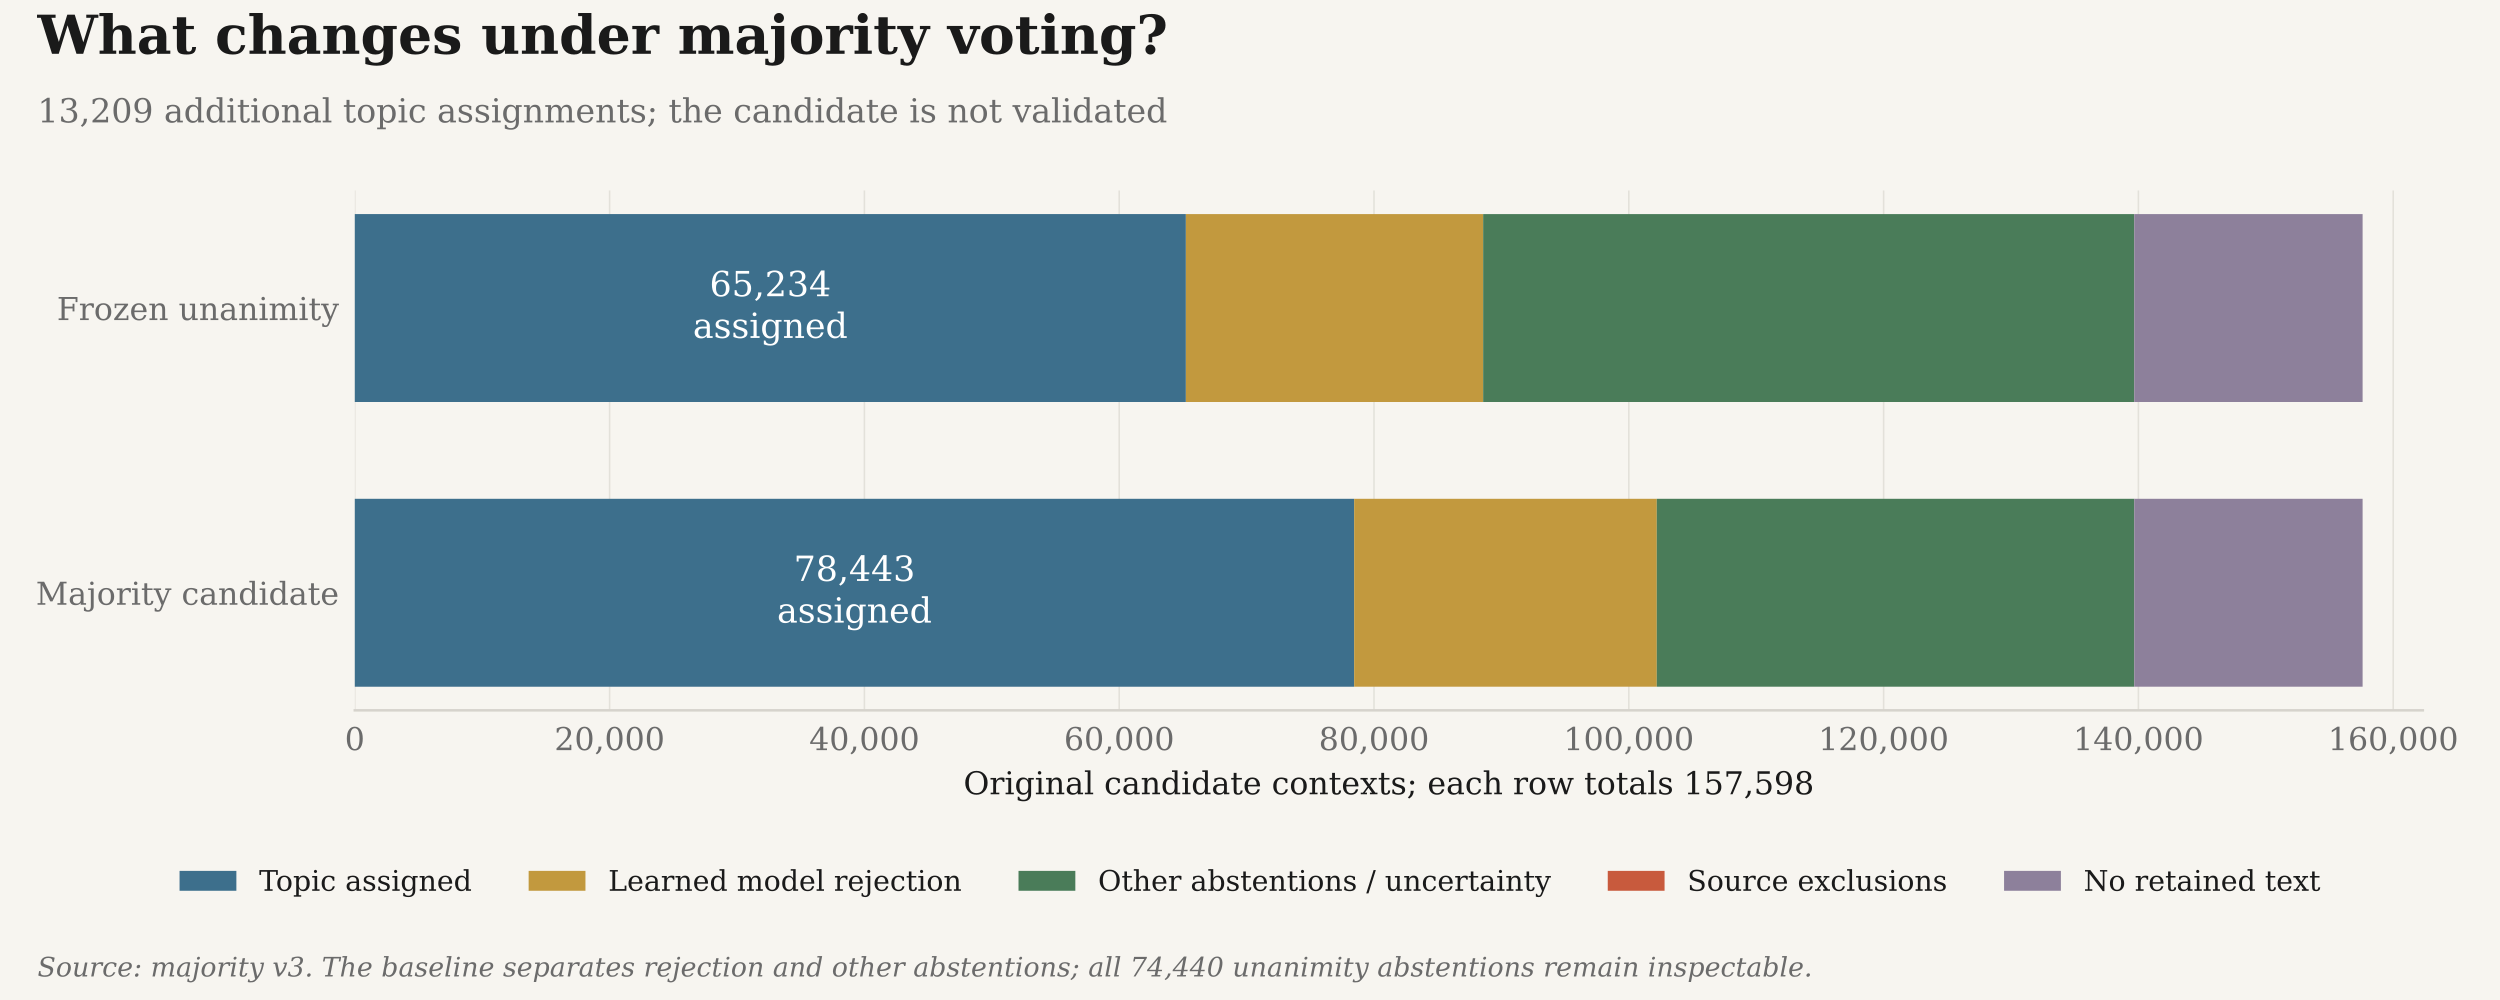
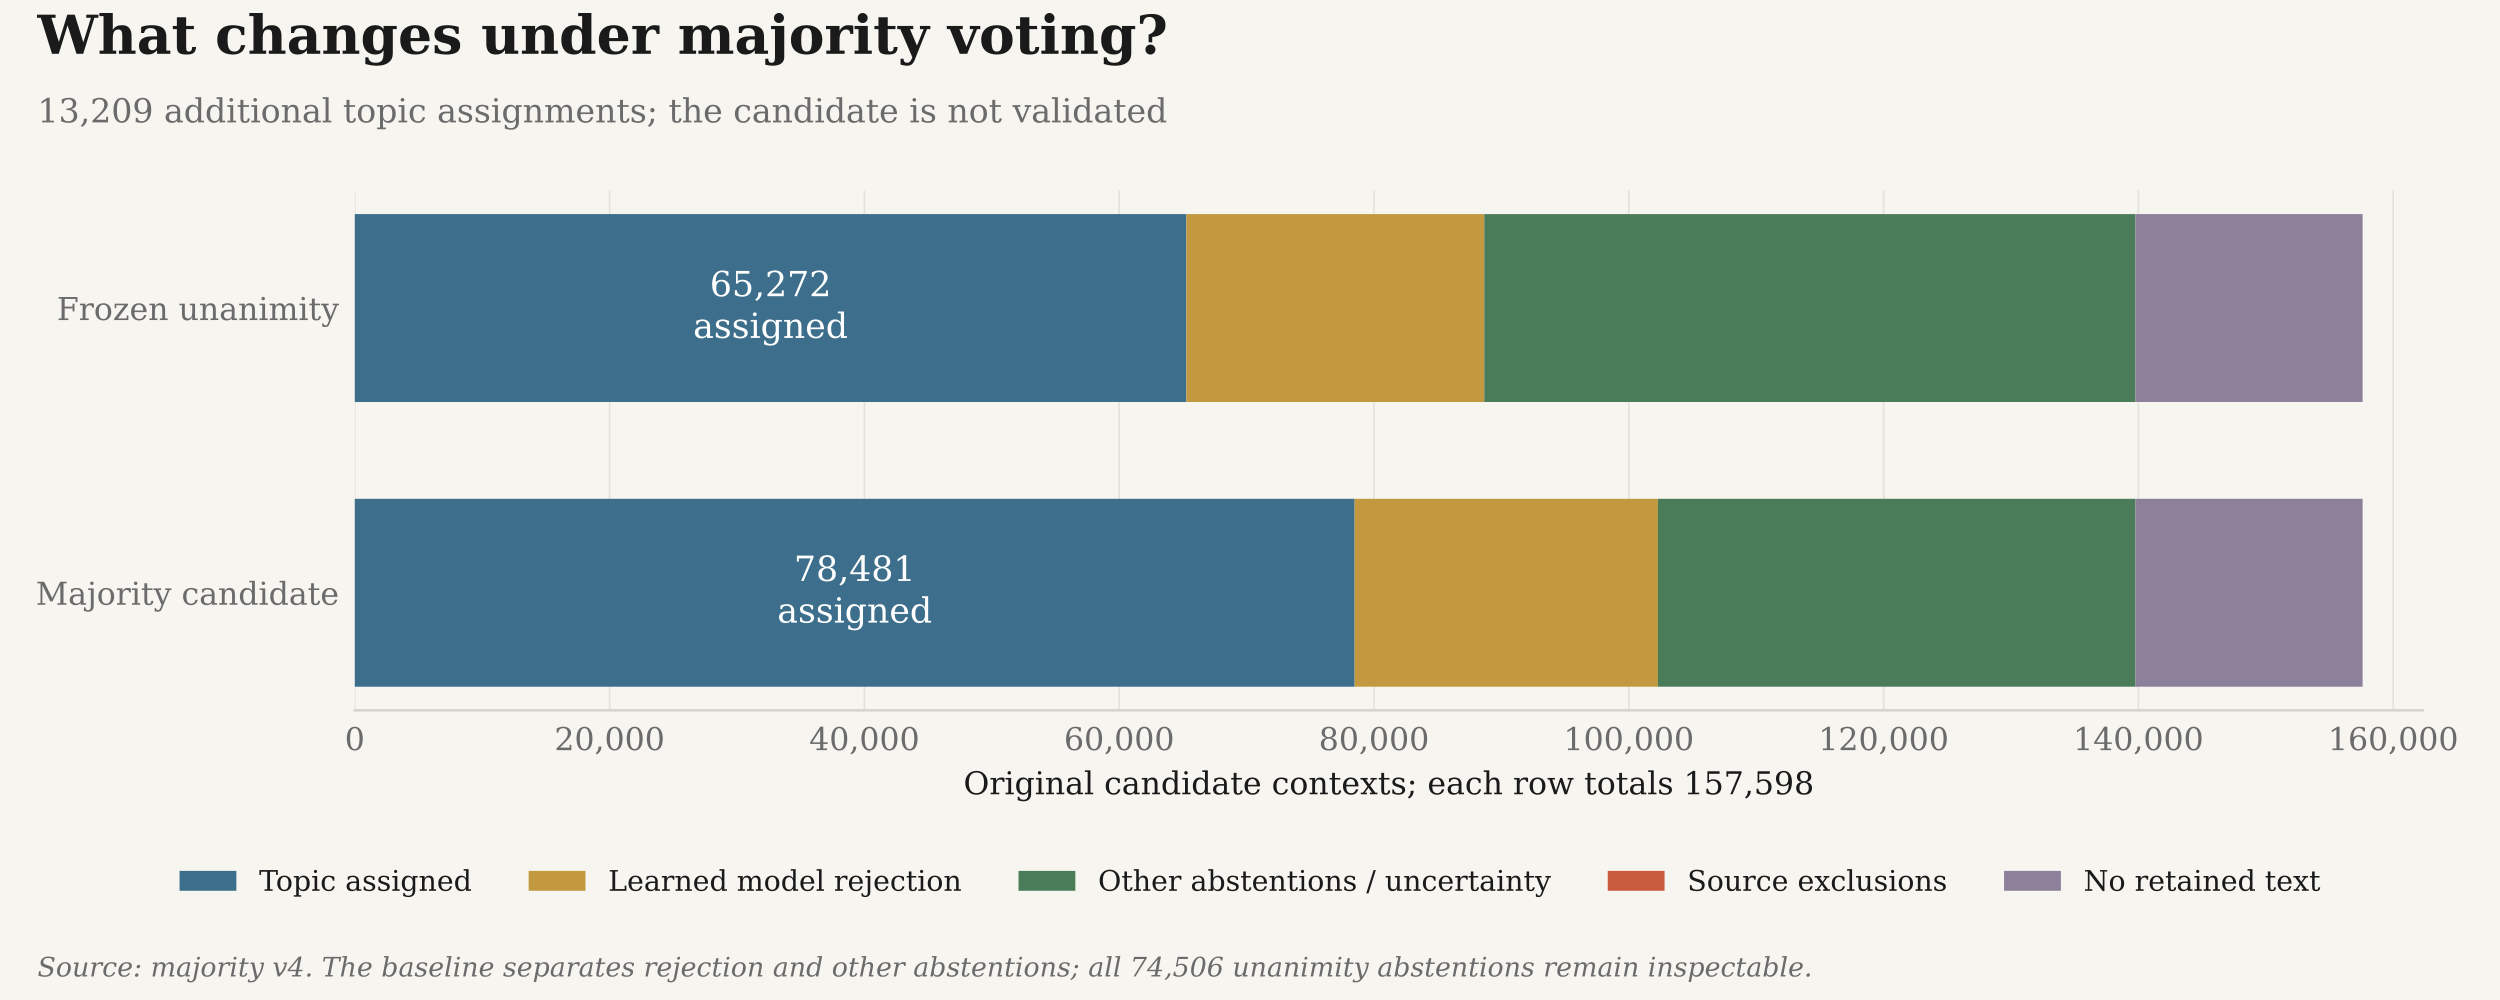
<svg xmlns="http://www.w3.org/2000/svg" width="792pt" height="316.8pt" viewBox="0 0 792 316.8" version="1.1">
  <defs>
    <style type="text/css">*{stroke-linejoin: round; stroke-linecap: butt}</style>
  </defs>
  <g id="figure_1">
    <g id="patch_1">
      <path d="M 0 316.8  L 792 316.8  L 792 0  L 0 0  z " style="fill: #f7f5f0" />
    </g>
    <g id="axes_1">
      <g id="patch_2">
        <path d="M 112.4 225.034  L 767.555 225.034  L 767.555 60.338  L 112.4 60.338  z " style="fill: #f7f5f0" />
      </g>
      <g id="matplotlib.axis_1">
        <g id="xtick_1">
          <g id="line2d_1">
            <path d="M 112.4 225.034  L 112.4 60.338  " clip-path="url(#p4971a127e6)" style="fill: none; stroke: #d6d3cc; stroke-opacity: 0.6; stroke-width: 0.5; stroke-linecap: square" />
          </g>
          <g id="line2d_2" />
          <g id="text_1">
            <text style="font-size: 10px; font-family: 'DejaVu Serif', 'Bitstream Vera Serif', 'Computer Modern Roman', 'New Century Schoolbook', 'Century Schoolbook L', 'Utopia', 'ITC Bookman', 'Bookman', 'Nimbus Roman No9 L', 'Times New Roman', 'Times', 'Palatino', 'Charter', serif; text-anchor: middle; fill: #6b6b6b" x="112.4" y="237.632" transform="rotate(-0 112.4 237.6316)">0</text>
          </g>
        </g>
        <g id="xtick_2">
          <g id="line2d_3">
            <path d="M 193.121 225.034  L 193.121 60.338  " clip-path="url(#p4971a127e6)" style="fill: none; stroke: #d6d3cc; stroke-opacity: 0.6; stroke-width: 0.5; stroke-linecap: square" />
          </g>
          <g id="line2d_4" />
          <g id="text_2">
            <text style="font-size: 10px; font-family: 'DejaVu Serif', 'Bitstream Vera Serif', 'Computer Modern Roman', 'New Century Schoolbook', 'Century Schoolbook L', 'Utopia', 'ITC Bookman', 'Bookman', 'Nimbus Roman No9 L', 'Times New Roman', 'Times', 'Palatino', 'Charter', serif; text-anchor: middle; fill: #6b6b6b" x="193.121" y="237.632" transform="rotate(-0 193.1209 237.6316)">20,000</text>
          </g>
        </g>
        <g id="xtick_3">
          <g id="line2d_5">
            <path d="M 273.842 225.034  L 273.842 60.338  " clip-path="url(#p4971a127e6)" style="fill: none; stroke: #d6d3cc; stroke-opacity: 0.6; stroke-width: 0.5; stroke-linecap: square" />
          </g>
          <g id="line2d_6" />
          <g id="text_3">
            <text style="font-size: 10px; font-family: 'DejaVu Serif', 'Bitstream Vera Serif', 'Computer Modern Roman', 'New Century Schoolbook', 'Century Schoolbook L', 'Utopia', 'ITC Bookman', 'Bookman', 'Nimbus Roman No9 L', 'Times New Roman', 'Times', 'Palatino', 'Charter', serif; text-anchor: middle; fill: #6b6b6b" x="273.842" y="237.632" transform="rotate(-0 273.8419 237.6316)">40,000</text>
          </g>
        </g>
        <g id="xtick_4">
          <g id="line2d_7">
            <path d="M 354.563 225.034  L 354.563 60.338  " clip-path="url(#p4971a127e6)" style="fill: none; stroke: #d6d3cc; stroke-opacity: 0.6; stroke-width: 0.5; stroke-linecap: square" />
          </g>
          <g id="line2d_8" />
          <g id="text_4">
            <text style="font-size: 10px; font-family: 'DejaVu Serif', 'Bitstream Vera Serif', 'Computer Modern Roman', 'New Century Schoolbook', 'Century Schoolbook L', 'Utopia', 'ITC Bookman', 'Bookman', 'Nimbus Roman No9 L', 'Times New Roman', 'Times', 'Palatino', 'Charter', serif; text-anchor: middle; fill: #6b6b6b" x="354.563" y="237.632" transform="rotate(-0 354.5628 237.6316)">60,000</text>
          </g>
        </g>
        <g id="xtick_5">
          <g id="line2d_9">
            <path d="M 435.284 225.034  L 435.284 60.338  " clip-path="url(#p4971a127e6)" style="fill: none; stroke: #d6d3cc; stroke-opacity: 0.6; stroke-width: 0.5; stroke-linecap: square" />
          </g>
          <g id="line2d_10" />
          <g id="text_5">
            <text style="font-size: 10px; font-family: 'DejaVu Serif', 'Bitstream Vera Serif', 'Computer Modern Roman', 'New Century Schoolbook', 'Century Schoolbook L', 'Utopia', 'ITC Bookman', 'Bookman', 'Nimbus Roman No9 L', 'Times New Roman', 'Times', 'Palatino', 'Charter', serif; text-anchor: middle; fill: #6b6b6b" x="435.284" y="237.632" transform="rotate(-0 435.2837 237.6316)">80,000</text>
          </g>
        </g>
        <g id="xtick_6">
          <g id="line2d_11">
            <path d="M 516.005 225.034  L 516.005 60.338  " clip-path="url(#p4971a127e6)" style="fill: none; stroke: #d6d3cc; stroke-opacity: 0.6; stroke-width: 0.5; stroke-linecap: square" />
          </g>
          <g id="line2d_12" />
          <g id="text_6">
            <text style="font-size: 10px; font-family: 'DejaVu Serif', 'Bitstream Vera Serif', 'Computer Modern Roman', 'New Century Schoolbook', 'Century Schoolbook L', 'Utopia', 'ITC Bookman', 'Bookman', 'Nimbus Roman No9 L', 'Times New Roman', 'Times', 'Palatino', 'Charter', serif; text-anchor: middle; fill: #6b6b6b" x="516.005" y="237.632" transform="rotate(-0 516.0046 237.6316)">100,000</text>
          </g>
        </g>
        <g id="xtick_7">
          <g id="line2d_13">
            <path d="M 596.726 225.034  L 596.726 60.338  " clip-path="url(#p4971a127e6)" style="fill: none; stroke: #d6d3cc; stroke-opacity: 0.6; stroke-width: 0.5; stroke-linecap: square" />
          </g>
          <g id="line2d_14" />
          <g id="text_7">
            <text style="font-size: 10px; font-family: 'DejaVu Serif', 'Bitstream Vera Serif', 'Computer Modern Roman', 'New Century Schoolbook', 'Century Schoolbook L', 'Utopia', 'ITC Bookman', 'Bookman', 'Nimbus Roman No9 L', 'Times New Roman', 'Times', 'Palatino', 'Charter', serif; text-anchor: middle; fill: #6b6b6b" x="596.726" y="237.632" transform="rotate(-0 596.7256 237.6316)">120,000</text>
          </g>
        </g>
        <g id="xtick_8">
          <g id="line2d_15">
            <path d="M 677.447 225.034  L 677.447 60.338  " clip-path="url(#p4971a127e6)" style="fill: none; stroke: #d6d3cc; stroke-opacity: 0.6; stroke-width: 0.5; stroke-linecap: square" />
          </g>
          <g id="line2d_16" />
          <g id="text_8">
            <text style="font-size: 10px; font-family: 'DejaVu Serif', 'Bitstream Vera Serif', 'Computer Modern Roman', 'New Century Schoolbook', 'Century Schoolbook L', 'Utopia', 'ITC Bookman', 'Bookman', 'Nimbus Roman No9 L', 'Times New Roman', 'Times', 'Palatino', 'Charter', serif; text-anchor: middle; fill: #6b6b6b" x="677.447" y="237.632" transform="rotate(-0 677.4465 237.6316)">140,000</text>
          </g>
        </g>
        <g id="xtick_9">
          <g id="line2d_17">
            <path d="M 758.167 225.034  L 758.167 60.338  " clip-path="url(#p4971a127e6)" style="fill: none; stroke: #d6d3cc; stroke-opacity: 0.6; stroke-width: 0.5; stroke-linecap: square" />
          </g>
          <g id="line2d_18" />
          <g id="text_9">
            <text style="font-size: 10px; font-family: 'DejaVu Serif', 'Bitstream Vera Serif', 'Computer Modern Roman', 'New Century Schoolbook', 'Century Schoolbook L', 'Utopia', 'ITC Bookman', 'Bookman', 'Nimbus Roman No9 L', 'Times New Roman', 'Times', 'Palatino', 'Charter', serif; text-anchor: middle; fill: #6b6b6b" x="758.167" y="237.632" transform="rotate(-0 758.1674 237.6316)">160,000</text>
          </g>
        </g>
        <g id="text_10">
          <text style="font-size: 10px; font-family: 'DejaVu Serif', 'Bitstream Vera Serif', 'Computer Modern Roman', 'New Century Schoolbook', 'Century Schoolbook L', 'Utopia', 'ITC Bookman', 'Bookman', 'Nimbus Roman No9 L', 'Times New Roman', 'Times', 'Palatino', 'Charter', serif; text-anchor: middle; fill: #1a1a1a" x="439.978" y="251.632" transform="rotate(-0 439.9775 251.6324)">Original candidate contexts; each row totals 157,598</text>
        </g>
      </g>
      <g id="matplotlib.axis_2">
        <g id="ytick_1">
          <g id="line2d_19" />
          <g id="text_11">
            <text style="font-size: 10px; font-family: 'DejaVu Serif', 'Bitstream Vera Serif', 'Computer Modern Roman', 'New Century Schoolbook', 'Century Schoolbook L', 'Utopia', 'ITC Bookman', 'Bookman', 'Nimbus Roman No9 L', 'Times New Roman', 'Times', 'Palatino', 'Charter', serif; text-anchor: end; fill: #6b6b6b" x="107.4" y="101.388" transform="rotate(-0 107.4 101.3876)">Frozen unanimity</text>
          </g>
        </g>
        <g id="ytick_2">
          <g id="line2d_20" />
          <g id="text_12">
            <text style="font-size: 10px; font-family: 'DejaVu Serif', 'Bitstream Vera Serif', 'Computer Modern Roman', 'New Century Schoolbook', 'Century Schoolbook L', 'Utopia', 'ITC Bookman', 'Bookman', 'Nimbus Roman No9 L', 'Times New Roman', 'Times', 'Palatino', 'Charter', serif; text-anchor: end; fill: #6b6b6b" x="107.4" y="191.583" transform="rotate(-0 107.4 191.5827)">Majority candidate</text>
          </g>
        </g>
      </g>
      <g id="patch_3">
-         <path d="M 112.4 67.825  L 375.687 67.825  L 375.687 127.353  L 112.4 127.353  z " clip-path="url(#p4971a127e6)" style="fill: #3d6f8c" />
+         <path d="M 112.4 67.825  L 375.841 67.825  L 375.841 127.353  L 112.4 127.353  z " clip-path="url(#p4971a127e6)" style="fill: #3d6f8c" />
      </g>
      <g id="patch_4">
-         <path d="M 112.4 158.019  L 429 158.019  L 429 217.548  L 112.4 217.548  z " clip-path="url(#p4971a127e6)" style="fill: #3d6f8c" />
+         <path d="M 112.4 158.019  L 429.153 158.019  L 429.153 217.548  L 112.4 217.548  z " clip-path="url(#p4971a127e6)" style="fill: #3d6f8c" />
      </g>
      <g id="patch_5">
-         <path d="M 375.687 67.825  L 469.865 67.825  L 469.865 127.353  L 375.687 127.353  z " clip-path="url(#p4971a127e6)" style="fill: #c2993e" />
+         <path d="M 375.841 67.825  L 470.22 67.825  L 470.22 127.353  L 375.841 127.353  z " clip-path="url(#p4971a127e6)" style="fill: #c2993e" />
      </g>
      <g id="patch_6">
-         <path d="M 429 158.019  L 524.872 158.019  L 524.872 217.548  L 429 217.548  z " clip-path="url(#p4971a127e6)" style="fill: #c2993e" />
+         <path d="M 429.153 158.019  L 525.227 158.019  L 525.227 217.548  L 429.153 217.548  z " clip-path="url(#p4971a127e6)" style="fill: #c2993e" />
      </g>
      <g id="patch_7">
-         <path d="M 469.865 67.825  L 676.119 67.825  L 676.119 127.353  L 469.865 127.353  z " clip-path="url(#p4971a127e6)" style="fill: #4a7c59" />
+         <path d="M 470.22 67.825  L 676.538 67.825  L 676.538 127.353  L 470.22 127.353  z " clip-path="url(#p4971a127e6)" style="fill: #4a7c59" />
      </g>
      <g id="patch_8">
-         <path d="M 524.872 158.019  L 676.119 158.019  L 676.119 217.548  L 524.872 217.548  z " clip-path="url(#p4971a127e6)" style="fill: #4a7c59" />
+         <path d="M 525.227 158.019  L 676.538 158.019  L 676.538 217.548  L 525.227 217.548  z " clip-path="url(#p4971a127e6)" style="fill: #4a7c59" />
      </g>
      <g id="patch_9">
-         <path d="M 676.119 67.825  L 676.131 67.825  L 676.131 127.353  L 676.119 127.353  z " clip-path="url(#p4971a127e6)" style="fill: #c85a3d" />
+         <path d="M 676.538 67.825  L 676.551 67.825  L 676.551 127.353  L 676.538 127.353  z " clip-path="url(#p4971a127e6)" style="fill: #c85a3d" />
      </g>
      <g id="patch_10">
-         <path d="M 676.119 158.019  L 676.131 158.019  L 676.131 217.548  L 676.119 217.548  z " clip-path="url(#p4971a127e6)" style="fill: #c85a3d" />
+         <path d="M 676.538 158.019  L 676.551 158.019  L 676.551 217.548  L 676.538 217.548  z " clip-path="url(#p4971a127e6)" style="fill: #c85a3d" />
      </g>
      <g id="patch_11">
-         <path d="M 676.131 67.825  L 748.473 67.825  L 748.473 127.353  L 676.131 127.353  z " clip-path="url(#p4971a127e6)" style="fill: #8d809b" />
+         <path d="M 676.551 67.825  L 748.473 67.825  L 748.473 127.353  L 676.551 127.353  z " clip-path="url(#p4971a127e6)" style="fill: #8d809b" />
      </g>
      <g id="patch_12">
-         <path d="M 676.131 158.019  L 748.473 158.019  L 748.473 217.548  L 676.131 217.548  z " clip-path="url(#p4971a127e6)" style="fill: #8d809b" />
+         <path d="M 676.551 158.019  L 748.473 158.019  L 748.473 217.548  L 676.551 217.548  z " clip-path="url(#p4971a127e6)" style="fill: #8d809b" />
      </g>
      <g id="patch_13">
        <path d="M 112.4 225.034  L 767.555 225.034  " style="fill: none; stroke: #d6d3cc; stroke-width: 0.8; stroke-linejoin: miter; stroke-linecap: square" />
      </g>
      <g id="text_13">
-         <text style="font-size: 11px; font-family: 'DejaVu Serif', 'Bitstream Vera Serif', 'Computer Modern Roman', 'New Century Schoolbook', 'Century Schoolbook L', 'Utopia', 'ITC Bookman', 'Bookman', 'Nimbus Roman No9 L', 'Times New Roman', 'Times', 'Palatino', 'Charter', serif; fill: #ffffff" transform="translate(224.7989 93.84474)">65,234</text>
-         <text style="font-size: 11px; font-family: 'DejaVu Serif', 'Bitstream Vera Serif', 'Computer Modern Roman', 'New Century Schoolbook', 'Century Schoolbook L', 'Utopia', 'ITC Bookman', 'Bookman', 'Nimbus Roman No9 L', 'Times New Roman', 'Times', 'Palatino', 'Charter', serif; fill: #ffffff" transform="translate(219.5215 107.0477)">assigned</text>
+         <text style="font-size: 11px; font-family: 'DejaVu Serif', 'Bitstream Vera Serif', 'Computer Modern Roman', 'New Century Schoolbook', 'Century Schoolbook L', 'Utopia', 'ITC Bookman', 'Bookman', 'Nimbus Roman No9 L', 'Times New Roman', 'Times', 'Palatino', 'Charter', serif; fill: #ffffff" transform="translate(224.8756 93.84474)">65,272</text>
+         <text style="font-size: 11px; font-family: 'DejaVu Serif', 'Bitstream Vera Serif', 'Computer Modern Roman', 'New Century Schoolbook', 'Century Schoolbook L', 'Utopia', 'ITC Bookman', 'Bookman', 'Nimbus Roman No9 L', 'Times New Roman', 'Times', 'Palatino', 'Charter', serif; fill: #ffffff" transform="translate(219.5981 107.0477)">assigned</text>
      </g>
      <g id="text_14">
-         <text style="font-size: 11px; font-family: 'DejaVu Serif', 'Bitstream Vera Serif', 'Computer Modern Roman', 'New Century Schoolbook', 'Century Schoolbook L', 'Utopia', 'ITC Bookman', 'Bookman', 'Nimbus Roman No9 L', 'Times New Roman', 'Times', 'Palatino', 'Charter', serif; fill: #ffffff" transform="translate(251.455 184.0394)">78,443</text>
-         <text style="font-size: 11px; font-family: 'DejaVu Serif', 'Bitstream Vera Serif', 'Computer Modern Roman', 'New Century Schoolbook', 'Century Schoolbook L', 'Utopia', 'ITC Bookman', 'Bookman', 'Nimbus Roman No9 L', 'Times New Roman', 'Times', 'Palatino', 'Charter', serif; fill: #ffffff" transform="translate(246.1775 197.2425)">assigned</text>
+         <text style="font-size: 11px; font-family: 'DejaVu Serif', 'Bitstream Vera Serif', 'Computer Modern Roman', 'New Century Schoolbook', 'Century Schoolbook L', 'Utopia', 'ITC Bookman', 'Bookman', 'Nimbus Roman No9 L', 'Times New Roman', 'Times', 'Palatino', 'Charter', serif; fill: #ffffff" transform="translate(251.5316 184.0394)">78,481</text>
+         <text style="font-size: 11px; font-family: 'DejaVu Serif', 'Bitstream Vera Serif', 'Computer Modern Roman', 'New Century Schoolbook', 'Century Schoolbook L', 'Utopia', 'ITC Bookman', 'Bookman', 'Nimbus Roman No9 L', 'Times New Roman', 'Times', 'Palatino', 'Charter', serif; fill: #ffffff" transform="translate(246.2542 197.2425)">assigned</text>
      </g>
    </g>
    <g id="text_15">
      <text style="font-weight: 700; font-size: 17px; font-family: 'DejaVu Serif', 'Bitstream Vera Serif', 'Computer Modern Roman', 'New Century Schoolbook', 'Century Schoolbook L', 'Utopia', 'ITC Bookman', 'Bookman', 'Nimbus Roman No9 L', 'Times New Roman', 'Times', 'Palatino', 'Charter', serif; text-anchor: start; fill: #1a1a1a" x="11.88" y="17.036" transform="rotate(-0 11.88 17.03574)">What changes under majority voting?</text>
    </g>
    <g id="text_16">
      <text style="font-size: 10.5px; font-family: 'DejaVu Serif', 'Bitstream Vera Serif', 'Computer Modern Roman', 'New Century Schoolbook', 'Century Schoolbook L', 'Utopia', 'ITC Bookman', 'Bookman', 'Nimbus Roman No9 L', 'Times New Roman', 'Times', 'Palatino', 'Charter', serif; text-anchor: start; fill: #6b6b6b" x="11.88" y="38.771" transform="rotate(-0 11.88 38.7711)">13,209 additional topic assignments; the candidate is not validated</text>
    </g>
    <g id="text_17">
-       <text style="font-style: italic; font-size: 8.5px; font-family: 'DejaVu Serif', 'Bitstream Vera Serif', 'Computer Modern Roman', 'New Century Schoolbook', 'Century Schoolbook L', 'Utopia', 'ITC Bookman', 'Bookman', 'Nimbus Roman No9 L', 'Times New Roman', 'Times', 'Palatino', 'Charter', serif; text-anchor: start; fill: #6b6b6b" x="11.88" y="309.333" transform="rotate(-0 11.88 309.3334)">Source: majority v3. The baseline separates rejection and other abstentions; all 74,440 unanimity abstentions remain inspectable.</text>
+       <text style="font-style: italic; font-size: 8.5px; font-family: 'DejaVu Serif', 'Bitstream Vera Serif', 'Computer Modern Roman', 'New Century Schoolbook', 'Century Schoolbook L', 'Utopia', 'ITC Bookman', 'Bookman', 'Nimbus Roman No9 L', 'Times New Roman', 'Times', 'Palatino', 'Charter', serif; text-anchor: start; fill: #6b6b6b" x="11.88" y="309.333" transform="rotate(-0 11.88 309.3334)">Source: majority v4. The baseline separates rejection and other abstentions; all 74,506 unanimity abstentions remain inspectable.</text>
    </g>
    <g id="legend_1">
      <g id="patch_14">
        <path d="M 56.884 282.196  L 74.884 282.196  L 74.884 275.896  L 56.884 275.896  z " style="fill: #3d6f8c" />
      </g>
      <g id="text_18">
        <text style="font-size: 9px; font-family: 'DejaVu Serif', 'Bitstream Vera Serif', 'Computer Modern Roman', 'New Century Schoolbook', 'Century Schoolbook L', 'Utopia', 'ITC Bookman', 'Bookman', 'Nimbus Roman No9 L', 'Times New Roman', 'Times', 'Palatino', 'Charter', serif; text-anchor: start; fill: #1a1a1a" x="82.084" y="282.196" transform="rotate(-0 82.08352 282.1963)">Topic assigned</text>
      </g>
      <g id="patch_15">
        <path d="M 167.474 282.196  L 185.474 282.196  L 185.474 275.896  L 167.474 275.896  z " style="fill: #c2993e" />
      </g>
      <g id="text_19">
        <text style="font-size: 9px; font-family: 'DejaVu Serif', 'Bitstream Vera Serif', 'Computer Modern Roman', 'New Century Schoolbook', 'Century Schoolbook L', 'Utopia', 'ITC Bookman', 'Bookman', 'Nimbus Roman No9 L', 'Times New Roman', 'Times', 'Palatino', 'Charter', serif; text-anchor: start; fill: #1a1a1a" x="192.674" y="282.196" transform="rotate(-0 192.6738 282.1963)">Learned model rejection</text>
      </g>
      <g id="patch_16">
        <path d="M 322.666 282.196  L 340.666 282.196  L 340.666 275.896  L 322.666 275.896  z " style="fill: #4a7c59" />
      </g>
      <g id="text_20">
        <text style="font-size: 9px; font-family: 'DejaVu Serif', 'Bitstream Vera Serif', 'Computer Modern Roman', 'New Century Schoolbook', 'Century Schoolbook L', 'Utopia', 'ITC Bookman', 'Bookman', 'Nimbus Roman No9 L', 'Times New Roman', 'Times', 'Palatino', 'Charter', serif; text-anchor: start; fill: #1a1a1a" x="347.866" y="282.196" transform="rotate(-0 347.8662 282.1963)">Other abstentions / uncertainty</text>
      </g>
      <g id="patch_17">
        <path d="M 509.336 282.196  L 527.336 282.196  L 527.336 275.896  L 509.336 275.896  z " style="fill: #c85a3d" />
      </g>
      <g id="text_21">
        <text style="font-size: 9px; font-family: 'DejaVu Serif', 'Bitstream Vera Serif', 'Computer Modern Roman', 'New Century Schoolbook', 'Century Schoolbook L', 'Utopia', 'ITC Bookman', 'Bookman', 'Nimbus Roman No9 L', 'Times New Roman', 'Times', 'Palatino', 'Charter', serif; text-anchor: start; fill: #1a1a1a" x="534.536" y="282.196" transform="rotate(-0 534.536 282.1963)">Source exclusions</text>
      </g>
      <g id="patch_18">
        <path d="M 634.892 282.196  L 652.892 282.196  L 652.892 275.896  L 634.892 275.896  z " style="fill: #8d809b" />
      </g>
      <g id="text_22">
        <text style="font-size: 9px; font-family: 'DejaVu Serif', 'Bitstream Vera Serif', 'Computer Modern Roman', 'New Century Schoolbook', 'Century Schoolbook L', 'Utopia', 'ITC Bookman', 'Bookman', 'Nimbus Roman No9 L', 'Times New Roman', 'Times', 'Palatino', 'Charter', serif; text-anchor: start; fill: #1a1a1a" x="660.092" y="282.196" transform="rotate(-0 660.0916 282.1963)">No retained text</text>
      </g>
    </g>
  </g>
  <defs>
    <clipPath id="p4971a127e6">
      <rect x="112.4" y="60.338" width="655.155" height="164.696" />
    </clipPath>
  </defs>
</svg>
